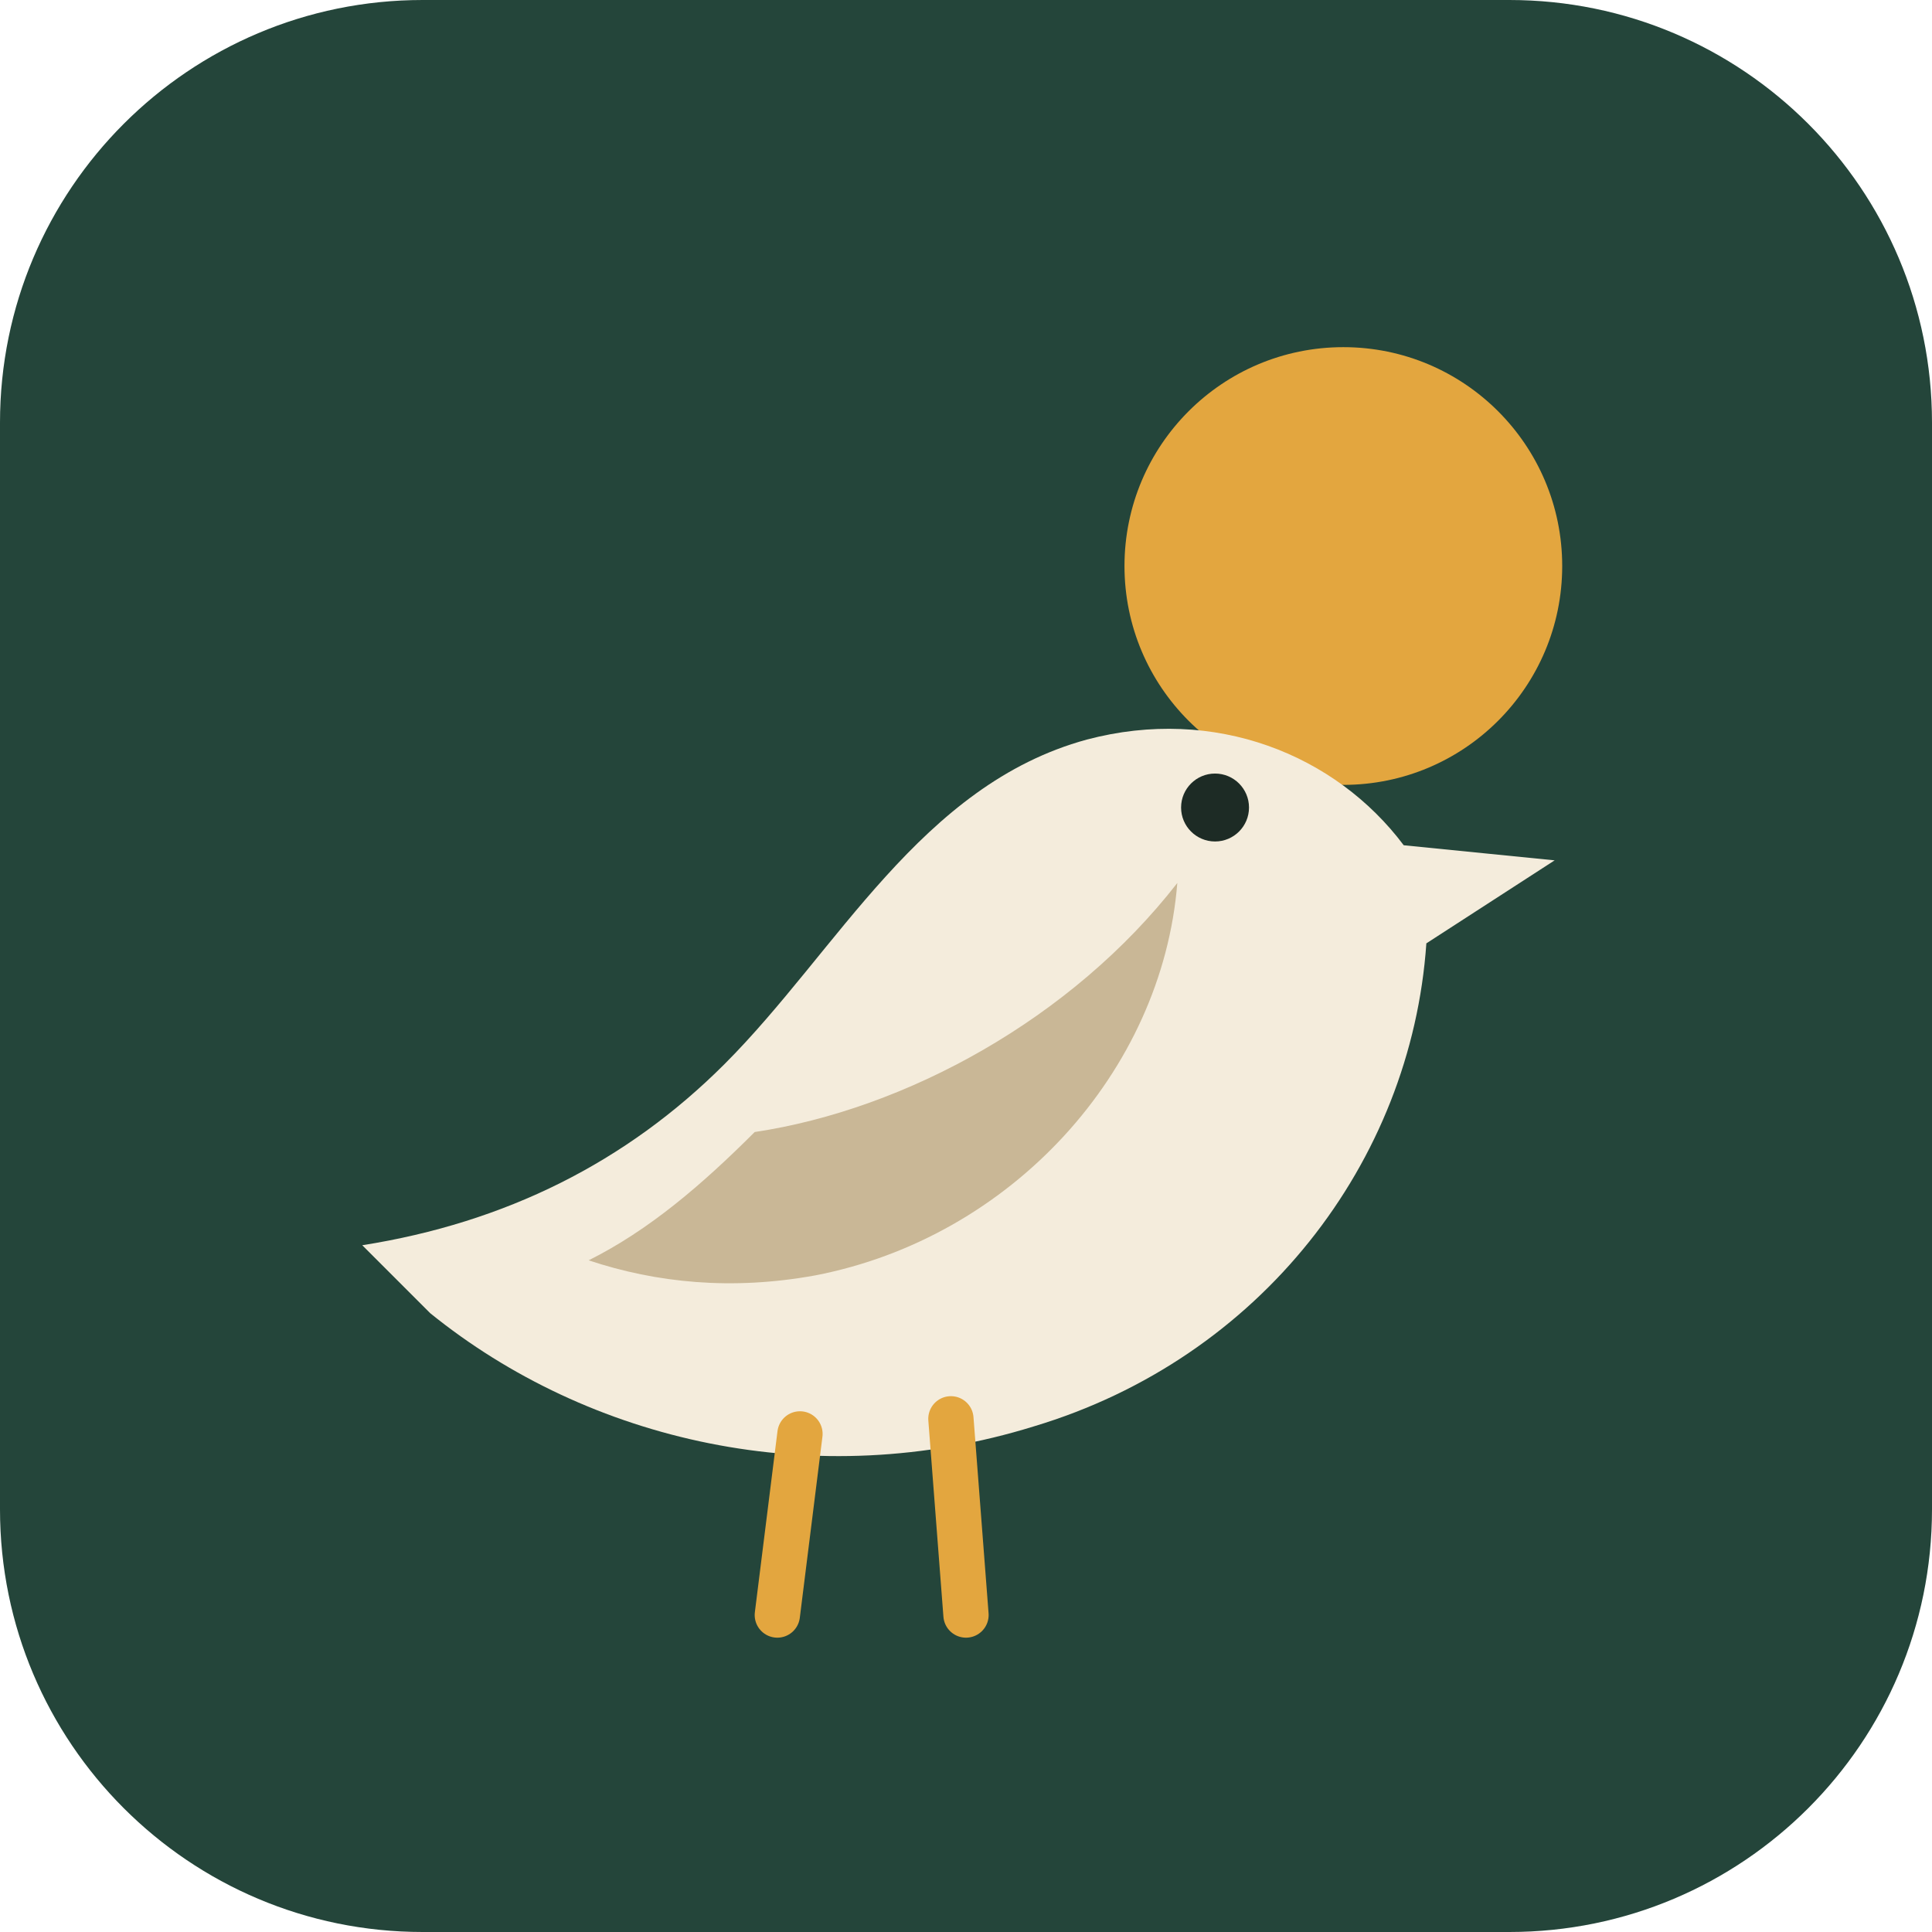
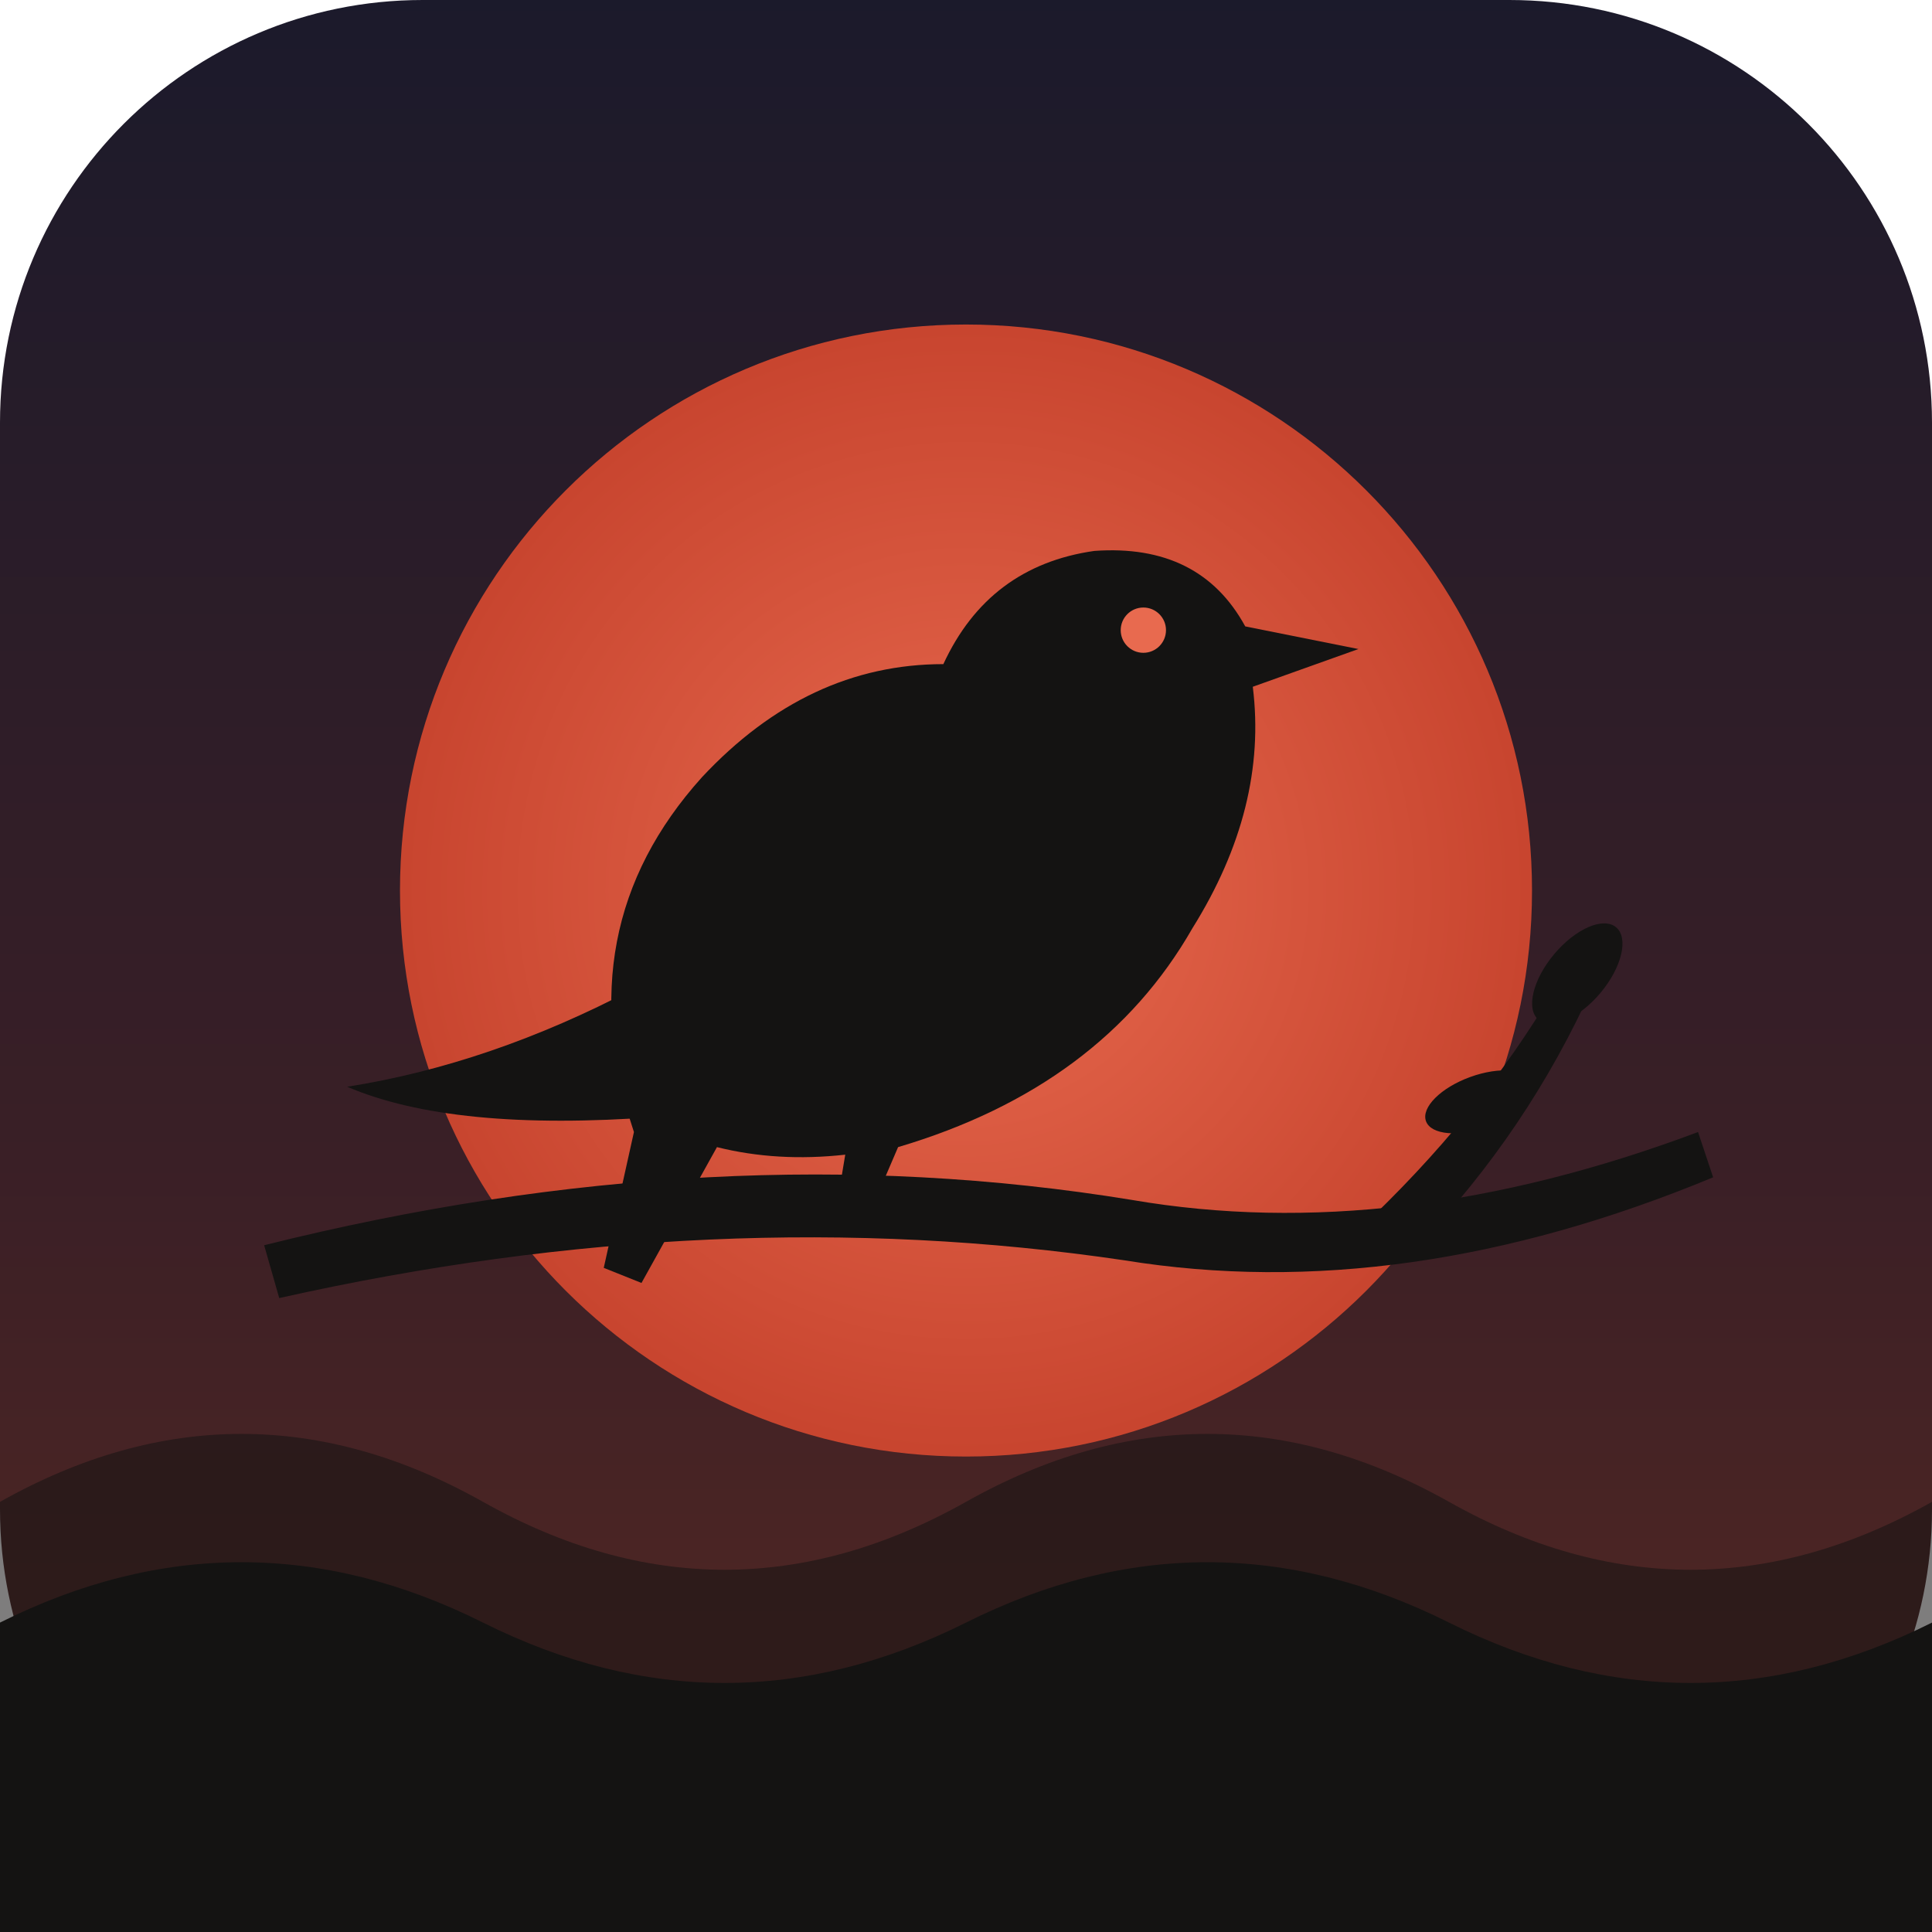
<svg xmlns="http://www.w3.org/2000/svg" viewBox="0 0 512 512">
-   <rect width="512" height="512" rx="112" fill="#24453a" />
-   <circle cx="356" cy="150" r="58" fill="#e3a63f" />
-   <path d="M96 330c38-6 70-22 96-48 30-30 52-74 96-86 34-9 66 4 84 28l40 4-34 22c-4 58-44 110-104 128-58 18-118 4-160-30l-18-18z" fill="#f4ecdc" />
-   <path d="M200 300c40-6 84-30 112-66-4 50-44 94-96 104-22 4-42 2-60-4 16-8 30-20 44-34z" fill="#c9b796" />
-   <circle cx="322" cy="214" r="9" fill="#1d2b25" />
-   <path d="M212 380l-6 48M252 376l4 52" stroke="#e3a63f" stroke-width="12" stroke-linecap="round" />
+   <defs>
+     <linearGradient id="sky" x1="0" y1="0" x2="0" y2="1">
+       <stop offset="0" stop-color="#1b1a2b" />
+       <stop offset="0.6" stop-color="#3a1f26" />
+       <stop offset="1" stop-color="#5a2a22" />
+     </linearGradient>
+     <radialGradient id="sun" cx="0.5" cy="0.5" r="0.5">
+       <stop offset="0" stop-color="#e86a4f" />
+       <stop offset="1" stop-color="#c8452f" />
+     </radialGradient>
+   </defs>
+   <rect width="512" height="512" rx="112" fill="url(#sky)" />
+   <circle cx="256" cy="236" r="150" fill="url(#sun)" />
+   <path d="M0 398 Q64 362 128 398 T256 398 T384 398 T512 398 V512 H0Z" fill="#141312" opacity=".55" />
+   <path d="M0 430 Q64 398 128 430 T256 430 T384 430 T512 430 V512 H0Z" fill="#141312" />
+   <g fill="#141312">
+     <path d="M70 330 Q190 300 300 318 Q370 330 450 300 L454 312 Q372 346 298 334 Q190 318 74 344Z" />
+     <path d="M360 326 Q392 296 412 262 L420 266 Q402 304 372 334Z" />
+     <ellipse cx="418" cy="258" rx="16" ry="8" transform="rotate(-50 418 258)" />
+     <ellipse cx="392" cy="292" rx="15" ry="7" transform="rotate(-20 392 292)" />
+     <path d="M168 300 Q150 246 186 206 Q214 176 250 176 Q262 150 290 146 Q318 144 330 166 L360 172 L332 182 Q336 214 316 246 Q292 288 238 304 L232 318 L222 318 L224 306 Q206 308 190 304 L170 340 L160 336Z" />
+     <path d="M174 296 Q120 300 92 288 Q130 282 168 262Z" />
+   </g>
+   <circle cx="303" cy="167" r="6" fill="#e86a4f" />
</svg>
